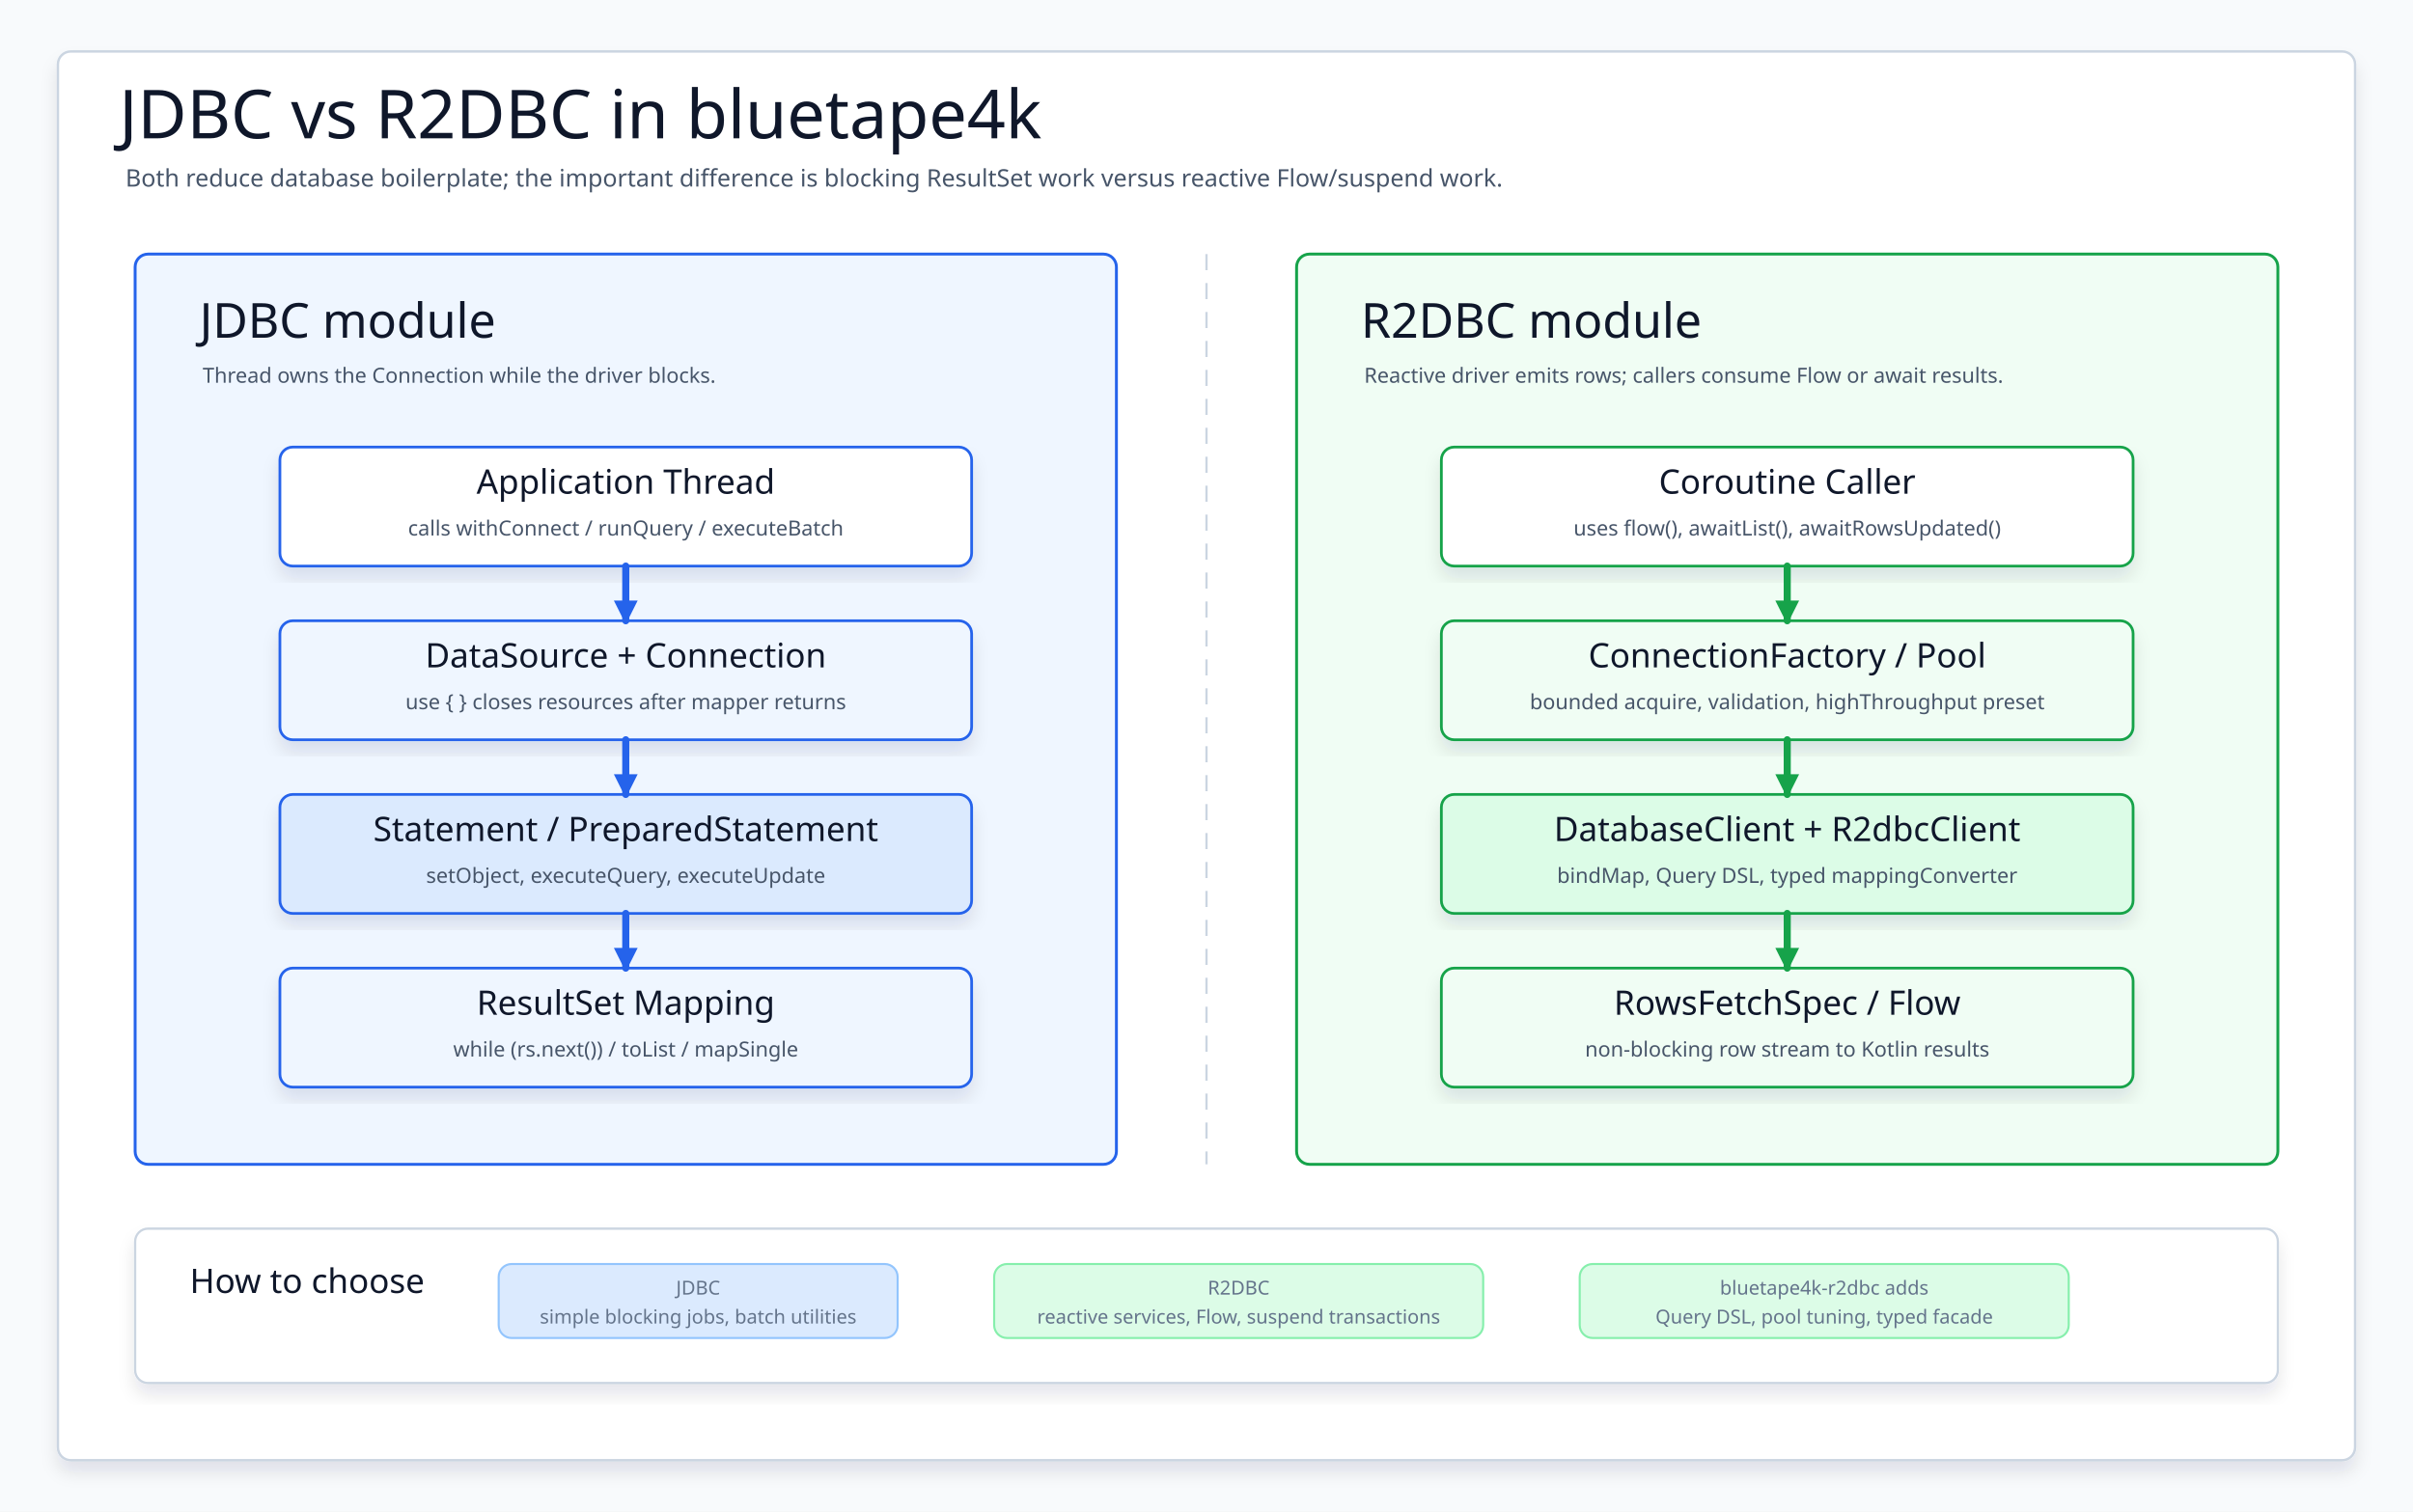
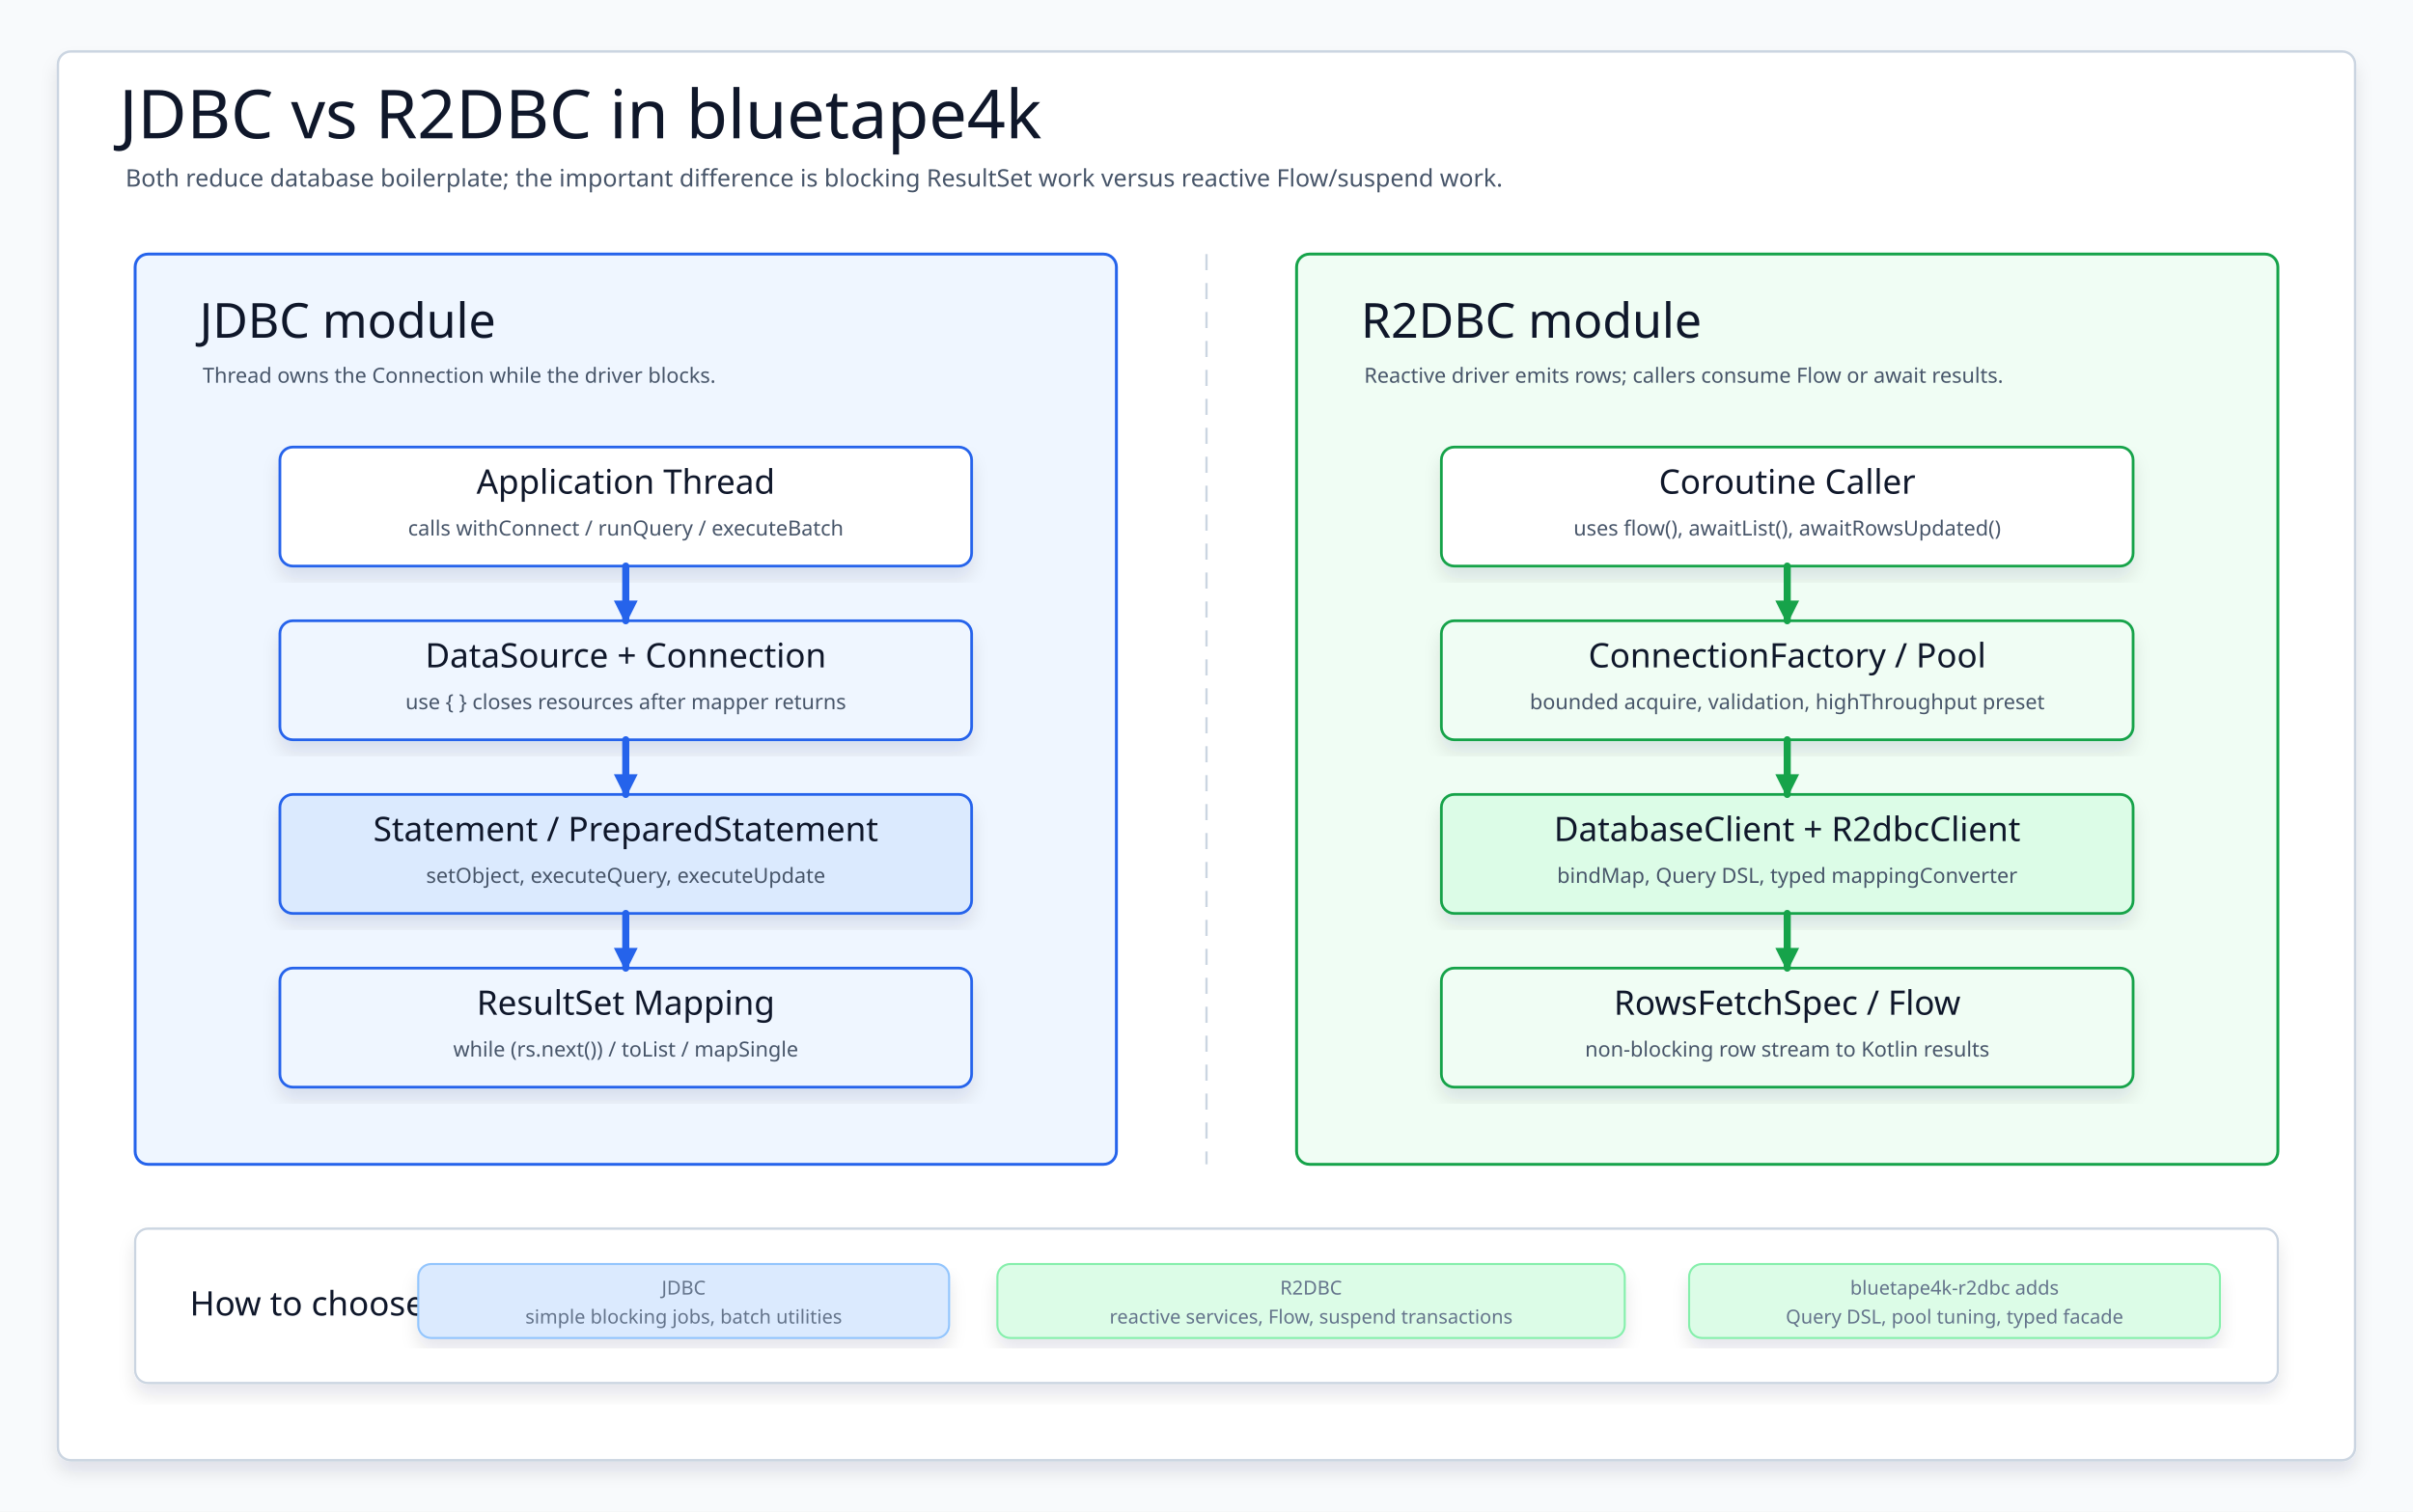
- <svg xmlns="http://www.w3.org/2000/svg" width="1500" height="940" viewBox="0 0 1500 940" role="img" aria-label="JDBC vs R2DBC comparison">
+ <svg xmlns="http://www.w3.org/2000/svg" data-intent="Compare the blocking JDBC resource lifecycle with the reactive R2DBC coroutine path so readers can choose the database access model that matches their workload." data-evidence="data/r2dbc/README.md; data/jdbc/src/main/kotlin/io/bluetape4k/jdbc/sql/DataSourceExtensions.kt; data/r2dbc/src/main/kotlin/io/bluetape4k/r2dbc/support/DatabaseClientSupport.kt; data/r2dbc/src/main/kotlin/io/bluetape4k/r2dbc/pool/R2dbcPoolConfig.kt" data-source-read="data/r2dbc/README.md; data/jdbc/src/main/kotlin/io/bluetape4k/jdbc/sql/DataSourceExtensions.kt; data/r2dbc/src/main/kotlin/io/bluetape4k/r2dbc/support/DatabaseClientSupport.kt; data/r2dbc/src/main/kotlin/io/bluetape4k/r2dbc/pool/R2dbcPoolConfig.kt" width="1500" height="940" viewBox="0 0 1500 940" role="img" aria-label="JDBC vs R2DBC comparison">
  <defs>
    <filter id="softShadow" x="-8%" y="-10%" width="116%" height="124%">
      <feDropShadow dx="0" dy="7" stdDeviation="5" flood-color="#0f172a" flood-opacity="0.10" />
    </filter>
    <marker id="arrowBlue" markerWidth="15" markerHeight="15" refX="13" refY="7.5" orient="auto" markerUnits="userSpaceOnUse">
      <path d="M 1 1 L 14 7.5 L 1 14 Z" fill="#2563eb" stroke="#2563eb" stroke-width="1.1" stroke-dasharray="none" style="stroke-dasharray:none" />
    </marker>
    <marker id="arrowGreen" markerWidth="15" markerHeight="15" refX="13" refY="7.5" orient="auto" markerUnits="userSpaceOnUse">
      <path d="M 1 1 L 14 7.5 L 1 14 Z" fill="#16a34a" stroke="#16a34a" stroke-width="1.1" stroke-dasharray="none" style="stroke-dasharray:none" />
    </marker>
    <style>
      svg { font-family: "Architects Daughter", "Comic Mono", "Comic Sans MS", ui-sans-serif, system-ui, sans-serif; }
      .canvas { fill: #f8fafc; }
      .frame { fill: #ffffff; stroke: #cbd5e1; stroke-width: 1.5; filter: url(#softShadow); }
      .title { font-family: "Architects Daughter"; font-size: 42px; fill: #0f172a; }
      .subtitle { font-family: "Comic Mono"; font-size: 15px; fill: #475569; }
      .panel { fill: #ffffff; stroke: #cbd5e1; stroke-width: 1.5; }
      .panelJdbc { fill: #eff6ff; stroke: #2563eb; stroke-width: 1.8; }
      .panelR2dbc { fill: #f0fdf4; stroke: #16a34a; stroke-width: 1.8; }
      .panelTitle { font-family: "Architects Daughter"; font-size: 30px; fill: #0f172a; }
      .panelNote { font-family: "Comic Mono"; font-size: 13px; fill: #475569; }
      .card { stroke-width: 1.7; filter: url(#softShadow); }
      .cardTitle { font-family: "Architects Daughter"; font-size: 21px; fill: #0f172a; }
      .mono { font-family: "Comic Mono"; font-size: 13px; fill: #475569; }
      .small { font-family: "Comic Mono"; font-size: 12px; fill: #64748b; }
      .flow { fill: none; stroke-width: 4.4; stroke-linecap: round; stroke-linejoin: round; }
      .split { stroke: #cbd5e1; stroke-width: 1.4; stroke-dasharray: 10 8; }
      .criterion { fill: #ffffff; stroke: #cbd5e1; stroke-width: 1.4; filter: url(#softShadow); }
      .chipBlue { fill: #dbeafe; stroke: #93c5fd; stroke-width: 1.3; }
      .chipGreen { fill: #dcfce7; stroke: #86efac; stroke-width: 1.3; }
    </style>
  </defs>
  <rect class="canvas" width="1500" height="940" />
  <rect class="frame" x="36" y="32" width="1428" height="876" rx="8" />
  <text class="title" x="74" y="86">JDBC vs R2DBC in bluetape4k</text>
  <text class="subtitle" x="78" y="116">Both reduce database boilerplate; the important difference is blocking ResultSet work versus reactive Flow/suspend work.</text>
  <line class="split" x1="750" y1="158" x2="750" y2="724" />
-   <rect class="panelJdbc" x="84" y="158" width="610" height="566" rx="8" />
+   <rect class="panel panelJdbc" x="84" y="158" width="610" height="566" rx="8" />
  <text class="panelTitle" x="124" y="210">JDBC module</text>
  <text class="panelNote" x="126" y="238">Thread owns the Connection while the driver blocks.</text>
-   <rect class="panelR2dbc" x="806" y="158" width="610" height="566" rx="8" />
+   <rect class="panel panelR2dbc" x="806" y="158" width="610" height="566" rx="8" />
  <text class="panelTitle" x="846" y="210">R2DBC module</text>
  <text class="panelNote" x="848" y="238">Reactive driver emits rows; callers consume Flow or await results.</text>
  <g id="jdbcApp">
    <rect class="card" x="174" y="278" width="430" height="74" rx="8" fill="#ffffff" stroke="#2563eb" />
    <text class="cardTitle" x="389" y="307" text-anchor="middle">Application Thread</text>
    <text class="mono" x="389" y="333" text-anchor="middle">calls withConnect / runQuery / executeBatch</text>
  </g>
  <g id="jdbcConnection">
    <rect class="card" x="174" y="386" width="430" height="74" rx="8" fill="#eff6ff" stroke="#2563eb" />
    <text class="cardTitle" x="389" y="415" text-anchor="middle">DataSource + Connection</text>
    <text class="mono" x="389" y="441" text-anchor="middle">use { } closes resources after mapper returns</text>
  </g>
  <g id="jdbcStatement">
    <rect class="card" x="174" y="494" width="430" height="74" rx="8" fill="#dbeafe" stroke="#2563eb" />
    <text class="cardTitle" x="389" y="523" text-anchor="middle">Statement / PreparedStatement</text>
    <text class="mono" x="389" y="549" text-anchor="middle">setObject, executeQuery, executeUpdate</text>
  </g>
  <g id="jdbcResult">
    <rect class="card" x="174" y="602" width="430" height="74" rx="8" fill="#eff6ff" stroke="#2563eb" />
    <text class="cardTitle" x="389" y="631" text-anchor="middle">ResultSet Mapping</text>
    <text class="mono" x="389" y="657" text-anchor="middle">while (rs.next()) / toList / mapSingle</text>
  </g>
  <path class="flow" d="M 389 352 V 386" stroke="#2563eb" marker-end="url(#arrowBlue)" />
  <path class="flow" d="M 389 460 V 494" stroke="#2563eb" marker-end="url(#arrowBlue)" />
  <path class="flow" d="M 389 568 V 602" stroke="#2563eb" marker-end="url(#arrowBlue)" />
  <g id="r2dbcApp">
    <rect class="card" x="896" y="278" width="430" height="74" rx="8" fill="#ffffff" stroke="#16a34a" />
    <text class="cardTitle" x="1111" y="307" text-anchor="middle">Coroutine Caller</text>
    <text class="mono" x="1111" y="333" text-anchor="middle">uses flow(), awaitList(), awaitRowsUpdated()</text>
  </g>
  <g id="r2dbcPool">
    <rect class="card" x="896" y="386" width="430" height="74" rx="8" fill="#f0fdf4" stroke="#16a34a" />
    <text class="cardTitle" x="1111" y="415" text-anchor="middle">ConnectionFactory / Pool</text>
    <text class="mono" x="1111" y="441" text-anchor="middle">bounded acquire, validation, highThroughput preset</text>
  </g>
  <g id="r2dbcClient">
    <rect class="card" x="896" y="494" width="430" height="74" rx="8" fill="#dcfce7" stroke="#16a34a" />
    <text class="cardTitle" x="1111" y="523" text-anchor="middle">DatabaseClient + R2dbcClient</text>
    <text class="mono" x="1111" y="549" text-anchor="middle">bindMap, Query DSL, typed mappingConverter</text>
  </g>
  <g id="r2dbcRows">
    <rect class="card" x="896" y="602" width="430" height="74" rx="8" fill="#f0fdf4" stroke="#16a34a" />
    <text class="cardTitle" x="1111" y="631" text-anchor="middle">RowsFetchSpec / Flow</text>
    <text class="mono" x="1111" y="657" text-anchor="middle">non-blocking row stream to Kotlin results</text>
  </g>
  <path class="flow" d="M 1111 352 V 386" stroke="#16a34a" marker-end="url(#arrowGreen)" />
  <path class="flow" d="M 1111 460 V 494" stroke="#16a34a" marker-end="url(#arrowGreen)" />
  <path class="flow" d="M 1111 568 V 602" stroke="#16a34a" marker-end="url(#arrowGreen)" />
  <g id="criteria">
    <rect class="criterion" x="84" y="764" width="1332" height="96" rx="8" />
-     <text class="cardTitle" x="118" y="804">How to choose</text>
-     <rect class="chipBlue" x="310" y="786" width="248" height="46" rx="8" />
-     <text class="small" x="434" y="805" text-anchor="middle">JDBC</text>
-     <text class="small" x="434" y="823" text-anchor="middle">simple blocking jobs, batch utilities</text>
-     <rect class="chipGreen" x="618" y="786" width="304" height="46" rx="8" />
-     <text class="small" x="770" y="805" text-anchor="middle">R2DBC</text>
-     <text class="small" x="770" y="823" text-anchor="middle">reactive services, Flow, suspend transactions</text>
-     <rect class="chipGreen" x="982" y="786" width="304" height="46" rx="8" />
-     <text class="small" x="1134" y="805" text-anchor="middle">bluetape4k-r2dbc adds</text>
-     <text class="small" x="1134" y="823" text-anchor="middle">Query DSL, pool tuning, typed facade</text>
+     <text class="cardTitle" x="118" y="818">How to choose</text>
+   </g>
+   <g id="jdbcCriterion">
+     <rect class="card chipBlue" x="260" y="786" width="330" height="46" rx="8" />
+     <text class="small" x="425" y="805" text-anchor="middle">JDBC</text>
+     <text class="small" x="425" y="823" text-anchor="middle">simple blocking jobs, batch utilities</text>
+   </g>
+   <g id="r2dbcCriterion">
+     <rect class="card chipGreen" x="620" y="786" width="390" height="46" rx="8" />
+     <text class="small" x="815" y="805" text-anchor="middle">R2DBC</text>
+     <text class="small" x="815" y="823" text-anchor="middle">reactive services, Flow, suspend transactions</text>
+   </g>
+   <g id="extensionCriterion">
+     <rect class="card chipGreen" x="1050" y="786" width="330" height="46" rx="8" />
+     <text class="small" x="1215" y="805" text-anchor="middle">bluetape4k-r2dbc adds</text>
+     <text class="small" x="1215" y="823" text-anchor="middle">Query DSL, pool tuning, typed facade</text>
  </g>
</svg>
